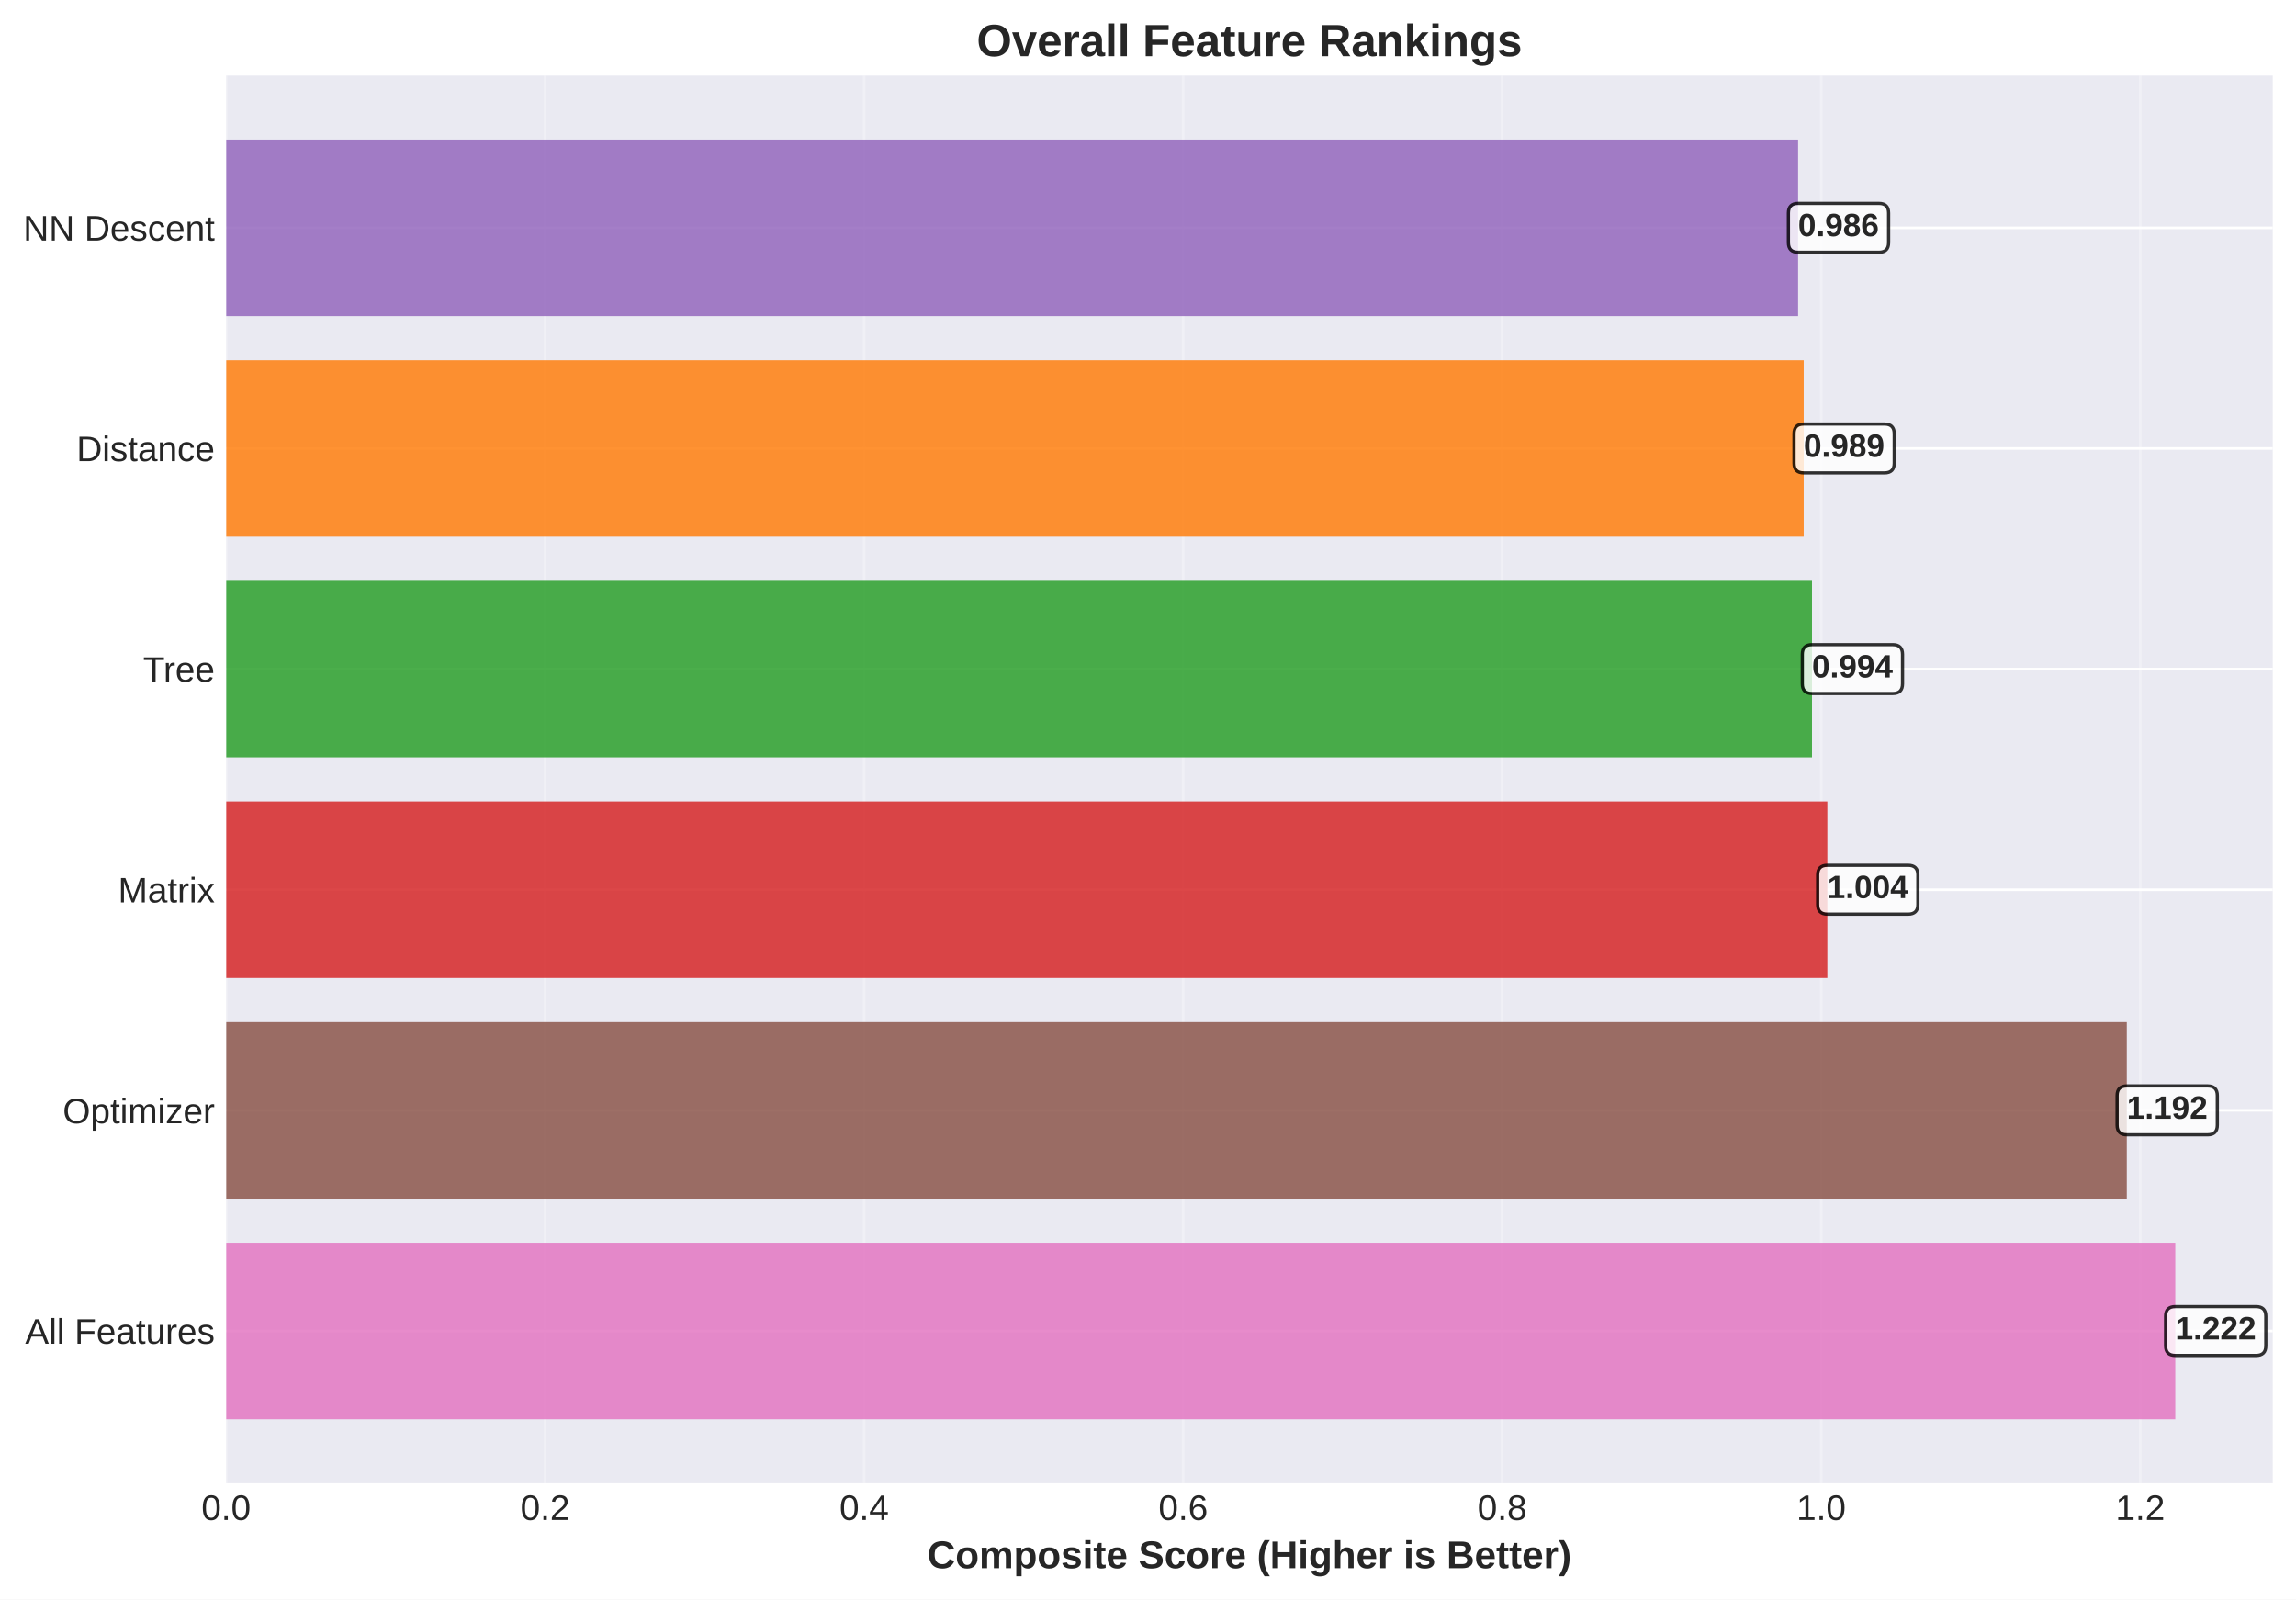
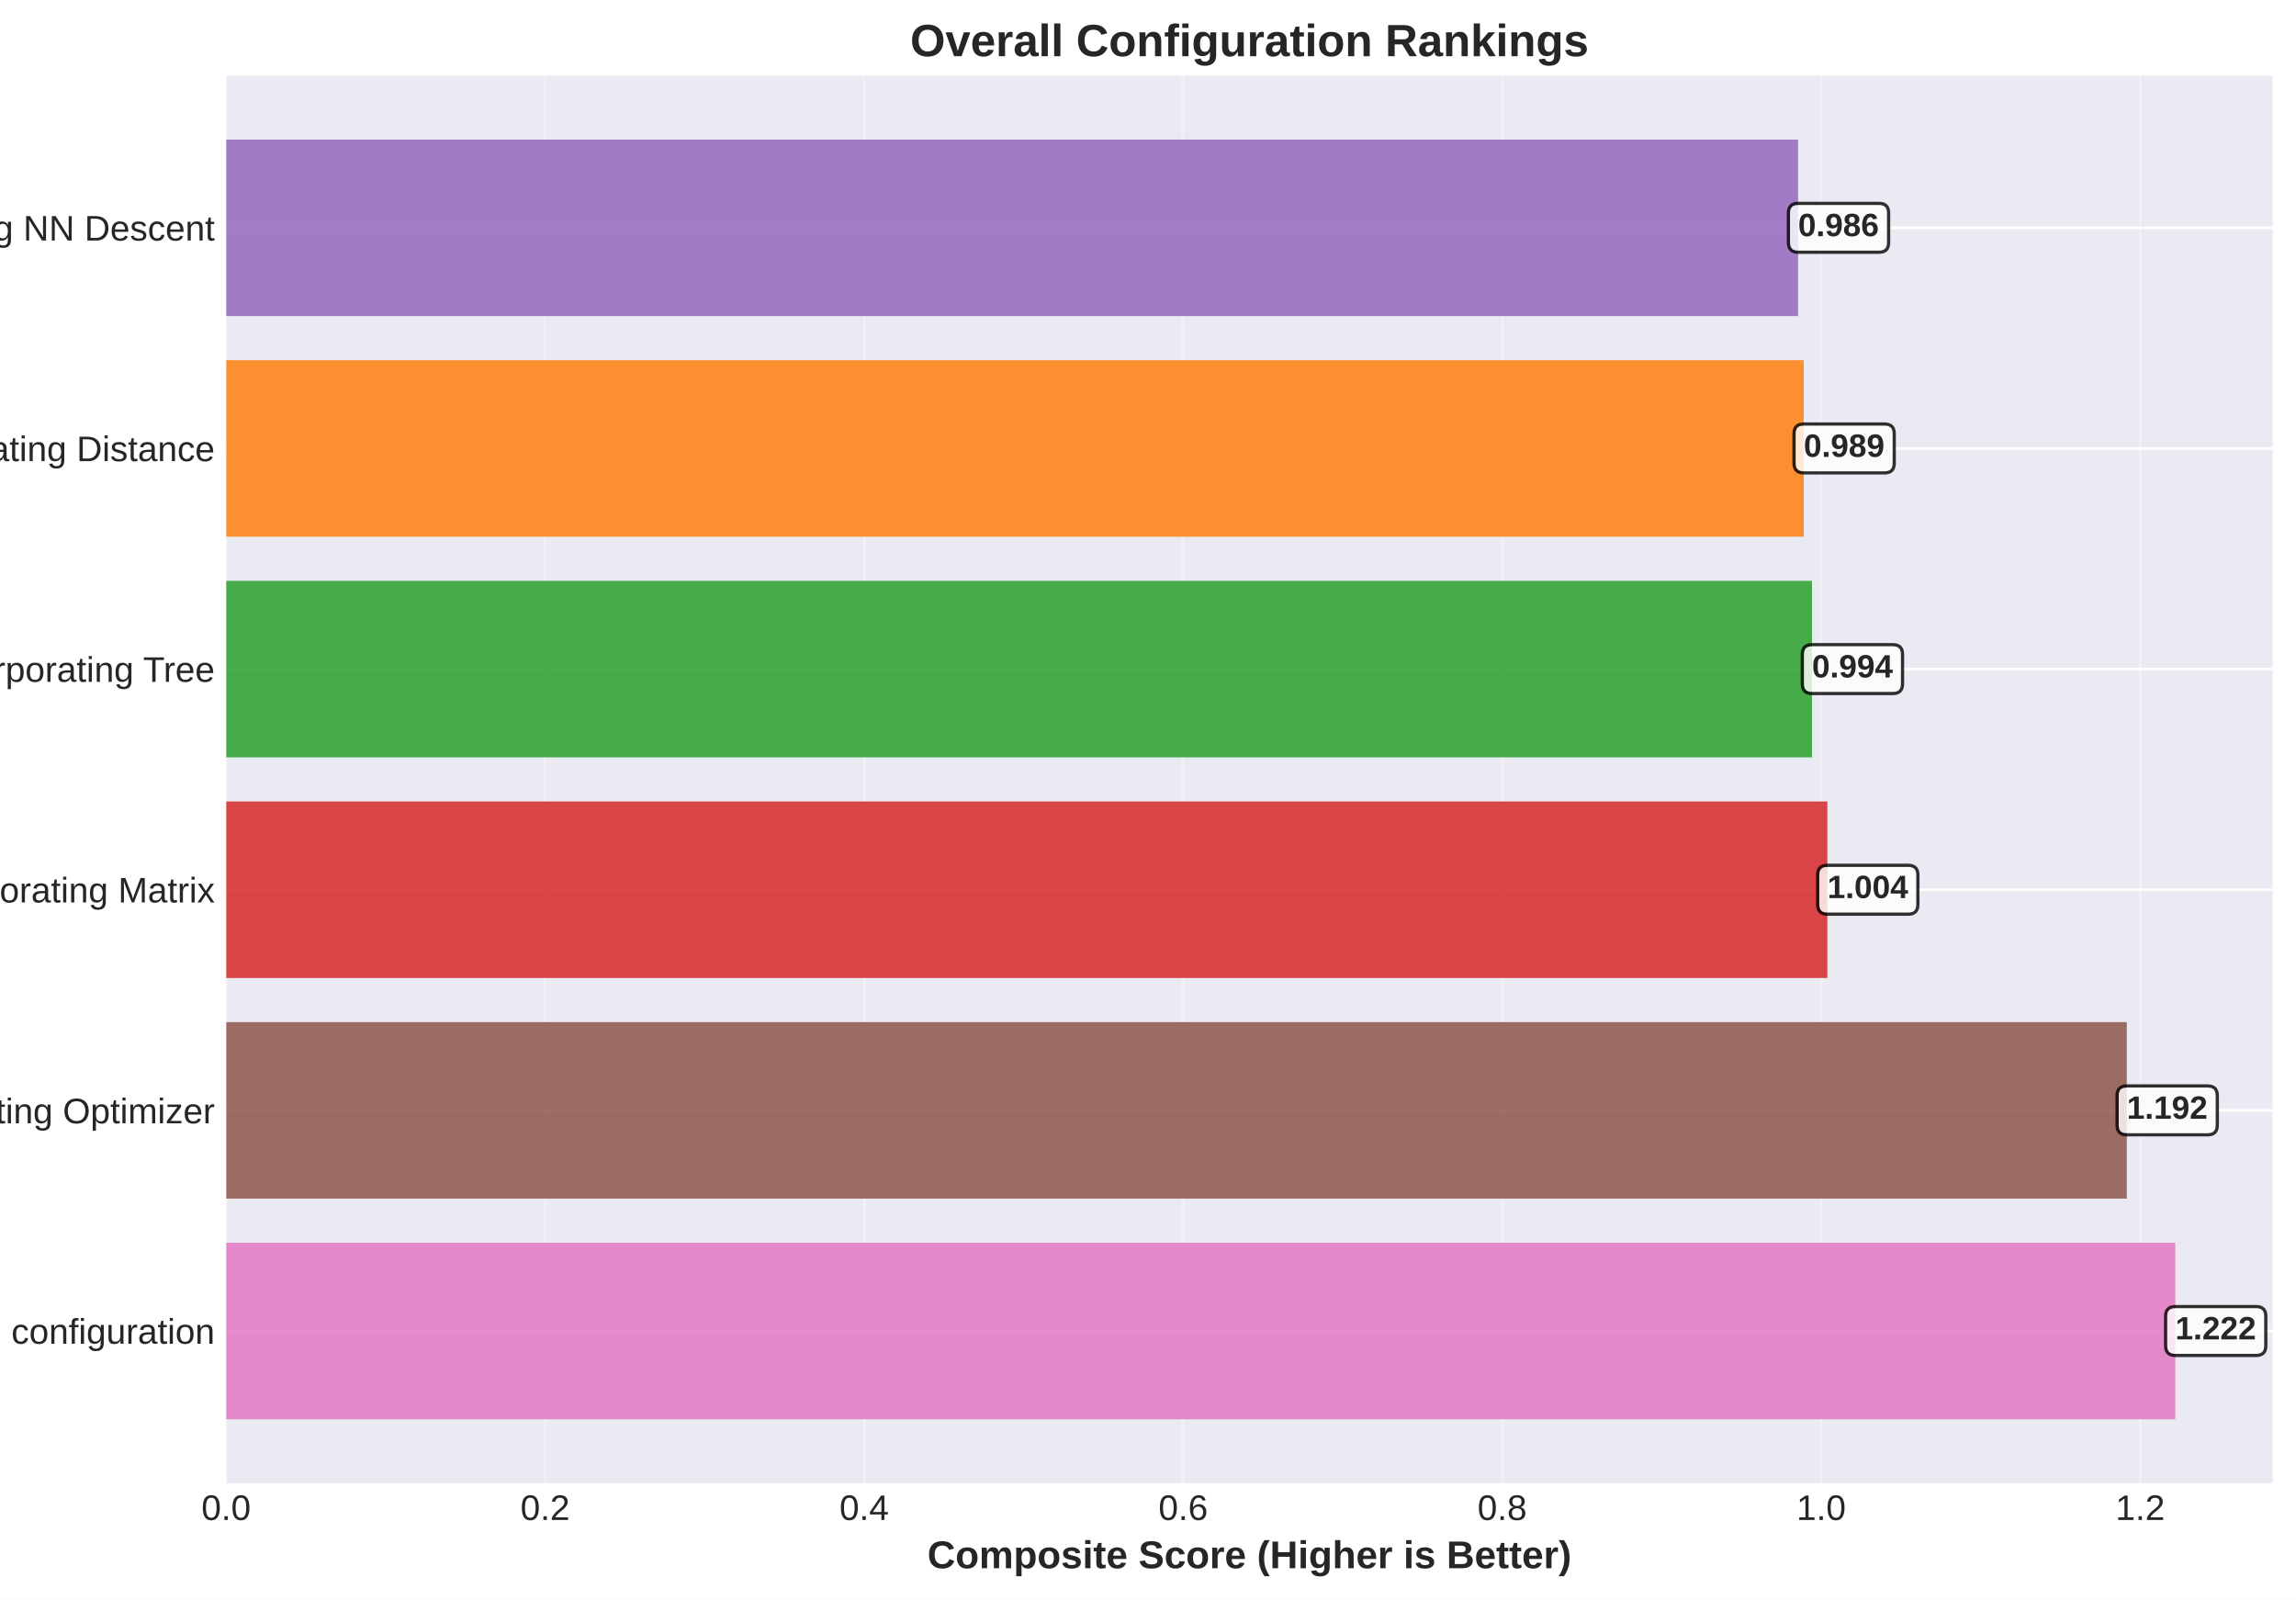
<svg xmlns="http://www.w3.org/2000/svg" width="710.715pt" height="495.114pt" viewBox="0 0 710.715 495.114" version="1.1">
  <defs>
    <style type="text/css">*{stroke-linejoin: round; stroke-linecap: butt}</style>
  </defs>
  <g id="figure_1">
    <g id="patch_1">
      <path d="M 0 495.114  L 710.715 495.114  L 710.715 0  L 0 0  z " style="fill: #ffffff" />
    </g>
    <g id="axes_1">
      <g id="patch_2">
        <path d="M 69.995 459.093  L 703.515 459.093  L 703.515 23.392  L 69.995 23.392  z " style="fill: #eaeaf2" />
      </g>
      <g id="matplotlib.axis_1">
        <g id="xtick_1">
          <g id="line2d_1">
            <path d="M 69.995 459.093  L 69.995 23.392  " clip-path="url(#pc97e43135c)" style="fill: none; stroke: #ffffff; stroke-opacity: 0.3; stroke-width: 0.8; stroke-linecap: round" />
          </g>
          <g id="line2d_2" />
          <g id="text_1">
            <text style="font-size: 11px; font-family: 'Arial', 'Liberation Sans', 'DejaVu Sans', 'Bitstream Vera Sans', sans-serif; text-anchor: middle; fill: #262626" x="69.995" y="470.466" transform="rotate(-0 69.99516 470.4664)">0.0</text>
          </g>
        </g>
        <g id="xtick_2">
          <g id="line2d_3">
            <path d="M 168.745 459.093  L 168.745 23.392  " clip-path="url(#pc97e43135c)" style="fill: none; stroke: #ffffff; stroke-opacity: 0.3; stroke-width: 0.8; stroke-linecap: round" />
          </g>
          <g id="line2d_4" />
          <g id="text_2">
            <text style="font-size: 11px; font-family: 'Arial', 'Liberation Sans', 'DejaVu Sans', 'Bitstream Vera Sans', sans-serif; text-anchor: middle; fill: #262626" x="168.745" y="470.466" transform="rotate(-0 168.7449 470.4664)">0.2</text>
          </g>
        </g>
        <g id="xtick_3">
          <g id="line2d_5">
            <path d="M 267.495 459.093  L 267.495 23.392  " clip-path="url(#pc97e43135c)" style="fill: none; stroke: #ffffff; stroke-opacity: 0.3; stroke-width: 0.8; stroke-linecap: round" />
          </g>
          <g id="line2d_6" />
          <g id="text_3">
            <text style="font-size: 11px; font-family: 'Arial', 'Liberation Sans', 'DejaVu Sans', 'Bitstream Vera Sans', sans-serif; text-anchor: middle; fill: #262626" x="267.495" y="470.466" transform="rotate(-0 267.4947 470.4664)">0.4</text>
          </g>
        </g>
        <g id="xtick_4">
          <g id="line2d_7">
            <path d="M 366.244 459.093  L 366.244 23.392  " clip-path="url(#pc97e43135c)" style="fill: none; stroke: #ffffff; stroke-opacity: 0.3; stroke-width: 0.8; stroke-linecap: round" />
          </g>
          <g id="line2d_8" />
          <g id="text_4">
            <text style="font-size: 11px; font-family: 'Arial', 'Liberation Sans', 'DejaVu Sans', 'Bitstream Vera Sans', sans-serif; text-anchor: middle; fill: #262626" x="366.244" y="470.466" transform="rotate(-0 366.2444 470.4664)">0.6</text>
          </g>
        </g>
        <g id="xtick_5">
          <g id="line2d_9">
            <path d="M 464.994 459.093  L 464.994 23.392  " clip-path="url(#pc97e43135c)" style="fill: none; stroke: #ffffff; stroke-opacity: 0.3; stroke-width: 0.8; stroke-linecap: round" />
          </g>
          <g id="line2d_10" />
          <g id="text_5">
            <text style="font-size: 11px; font-family: 'Arial', 'Liberation Sans', 'DejaVu Sans', 'Bitstream Vera Sans', sans-serif; text-anchor: middle; fill: #262626" x="464.994" y="470.466" transform="rotate(-0 464.9942 470.4664)">0.8</text>
          </g>
        </g>
        <g id="xtick_6">
          <g id="line2d_11">
            <path d="M 563.744 459.093  L 563.744 23.392  " clip-path="url(#pc97e43135c)" style="fill: none; stroke: #ffffff; stroke-opacity: 0.3; stroke-width: 0.8; stroke-linecap: round" />
          </g>
          <g id="line2d_12" />
          <g id="text_6">
            <text style="font-size: 11px; font-family: 'Arial', 'Liberation Sans', 'DejaVu Sans', 'Bitstream Vera Sans', sans-serif; text-anchor: middle; fill: #262626" x="563.744" y="470.466" transform="rotate(-0 563.744 470.4664)">1.0</text>
          </g>
        </g>
        <g id="xtick_7">
          <g id="line2d_13">
            <path d="M 662.494 459.093  L 662.494 23.392  " clip-path="url(#pc97e43135c)" style="fill: none; stroke: #ffffff; stroke-opacity: 0.3; stroke-width: 0.8; stroke-linecap: round" />
          </g>
          <g id="line2d_14" />
          <g id="text_7">
            <text style="font-size: 11px; font-family: 'Arial', 'Liberation Sans', 'DejaVu Sans', 'Bitstream Vera Sans', sans-serif; text-anchor: middle; fill: #262626" x="662.494" y="470.466" transform="rotate(-0 662.4937 470.4664)">1.2</text>
          </g>
        </g>
        <g id="text_8">
          <text style="font-weight: 700; font-size: 12px; font-family: 'Arial', 'Liberation Sans', 'DejaVu Sans', 'Bitstream Vera Sans', sans-serif; text-anchor: middle; fill: #262626" x="386.755" y="485.388" transform="rotate(-0 386.7552 485.3883)">Composite Score (Higher is Better)</text>
        </g>
      </g>
      <g id="matplotlib.axis_2">
        <g id="ytick_1">
          <g id="line2d_15">
            <path d="M 69.995 411.972  L 703.515 411.972  " clip-path="url(#pc97e43135c)" style="fill: none; stroke: #ffffff; stroke-width: 0.8; stroke-linecap: round" />
          </g>
          <g id="line2d_16" />
          <g id="text_9">
-             <text style="font-size: 11px; font-family: 'Arial', 'Liberation Sans', 'DejaVu Sans', 'Bitstream Vera Sans', sans-serif; text-anchor: end; fill: #262626" x="66.495" y="415.908" transform="rotate(-0 66.49516 415.9083)">All Features</text>
+             <text style="font-size: 11px; font-family: 'Arial', 'Liberation Sans', 'DejaVu Sans', 'Bitstream Vera Sans', sans-serif; text-anchor: end; fill: #262626" x="66.495" y="415.908" transform="rotate(-0 66.49516 415.9083)">Fully WASM-enabled configuration</text>
          </g>
        </g>
        <g id="ytick_2">
          <g id="line2d_17">
            <path d="M 69.995 343.68  L 703.515 343.68  " clip-path="url(#pc97e43135c)" style="fill: none; stroke: #ffffff; stroke-width: 0.8; stroke-linecap: round" />
          </g>
          <g id="line2d_18" />
          <g id="text_10">
-             <text style="font-size: 11px; font-family: 'Arial', 'Liberation Sans', 'DejaVu Sans', 'Bitstream Vera Sans', sans-serif; text-anchor: end; fill: #262626" x="66.495" y="347.687" transform="rotate(-0 66.49516 347.6871)">Optimizer</text>
+             <text style="font-size: 11px; font-family: 'Arial', 'Liberation Sans', 'DejaVu Sans', 'Bitstream Vera Sans', sans-serif; text-anchor: end; fill: #262626" x="66.495" y="347.687" transform="rotate(-0 66.49516 347.6871)">Configuration incorporating Optimizer</text>
          </g>
        </g>
        <g id="ytick_3">
          <g id="line2d_19">
            <path d="M 69.995 275.388  L 703.515 275.388  " clip-path="url(#pc97e43135c)" style="fill: none; stroke: #ffffff; stroke-width: 0.8; stroke-linecap: round" />
          </g>
          <g id="line2d_20" />
          <g id="text_11">
-             <text style="font-size: 11px; font-family: 'Arial', 'Liberation Sans', 'DejaVu Sans', 'Bitstream Vera Sans', sans-serif; text-anchor: end; fill: #262626" x="66.495" y="279.325" transform="rotate(-0 66.49516 279.3249)">Matrix</text>
+             <text style="font-size: 11px; font-family: 'Arial', 'Liberation Sans', 'DejaVu Sans', 'Bitstream Vera Sans', sans-serif; text-anchor: end; fill: #262626" x="66.495" y="279.325" transform="rotate(-0 66.49516 279.3249)">Configuration incorporating Matrix</text>
          </g>
        </g>
        <g id="ytick_4">
          <g id="line2d_21">
            <path d="M 69.995 207.096  L 703.515 207.096  " clip-path="url(#pc97e43135c)" style="fill: none; stroke: #ffffff; stroke-width: 0.8; stroke-linecap: round" />
          </g>
          <g id="line2d_22" />
          <g id="text_12">
-             <text style="font-size: 11px; font-family: 'Arial', 'Liberation Sans', 'DejaVu Sans', 'Bitstream Vera Sans', sans-serif; text-anchor: end; fill: #262626" x="66.495" y="211.033" transform="rotate(-0 66.49516 211.0331)">Tree</text>
+             <text style="font-size: 11px; font-family: 'Arial', 'Liberation Sans', 'DejaVu Sans', 'Bitstream Vera Sans', sans-serif; text-anchor: end; fill: #262626" x="66.495" y="211.033" transform="rotate(-0 66.49516 211.0331)">Configuration incorporating Tree</text>
          </g>
        </g>
        <g id="ytick_5">
          <g id="line2d_23">
            <path d="M 69.995 138.805  L 703.515 138.805  " clip-path="url(#pc97e43135c)" style="fill: none; stroke: #ffffff; stroke-width: 0.8; stroke-linecap: round" />
          </g>
          <g id="line2d_24" />
          <g id="text_13">
-             <text style="font-size: 11px; font-family: 'Arial', 'Liberation Sans', 'DejaVu Sans', 'Bitstream Vera Sans', sans-serif; text-anchor: end; fill: #262626" x="66.495" y="142.741" transform="rotate(-0 66.49516 142.7414)">Distance</text>
+             <text style="font-size: 11px; font-family: 'Arial', 'Liberation Sans', 'DejaVu Sans', 'Bitstream Vera Sans', sans-serif; text-anchor: end; fill: #262626" x="66.495" y="142.741" transform="rotate(-0 66.49516 142.7414)">Configuration incorporating Distance</text>
          </g>
        </g>
        <g id="ytick_6">
          <g id="line2d_25">
            <path d="M 69.995 70.513  L 703.515 70.513  " clip-path="url(#pc97e43135c)" style="fill: none; stroke: #ffffff; stroke-width: 0.8; stroke-linecap: round" />
          </g>
          <g id="line2d_26" />
          <g id="text_14">
-             <text style="font-size: 11px; font-family: 'Arial', 'Liberation Sans', 'DejaVu Sans', 'Bitstream Vera Sans', sans-serif; text-anchor: end; fill: #262626" x="66.495" y="74.45" transform="rotate(-0 66.49516 74.44965)">NN Descent</text>
+             <text style="font-size: 11px; font-family: 'Arial', 'Liberation Sans', 'DejaVu Sans', 'Bitstream Vera Sans', sans-serif; text-anchor: end; fill: #262626" x="66.495" y="74.45" transform="rotate(-0 66.49516 74.44965)">Configuration incorporating NN Descent</text>
          </g>
        </g>
      </g>
      <g id="patch_3">
        <path d="M 69.995 439.288  L 673.348 439.288  L 673.348 384.655  L 69.995 384.655  z " clip-path="url(#pc97e43135c)" style="fill: #e377c2; opacity: 0.85" />
      </g>
      <g id="patch_4">
        <path d="M 69.995 370.996  L 658.334 370.996  L 658.334 316.363  L 69.995 316.363  z " clip-path="url(#pc97e43135c)" style="fill: #8c564b; opacity: 0.85" />
      </g>
      <g id="patch_5">
        <path d="M 69.995 302.705  L 565.648 302.705  L 565.648 248.071  L 69.995 248.071  z " clip-path="url(#pc97e43135c)" style="fill: #d62728; opacity: 0.85" />
      </g>
      <g id="patch_6">
        <path d="M 69.995 234.413  L 560.895 234.413  L 560.895 179.78  L 69.995 179.78  z " clip-path="url(#pc97e43135c)" style="fill: #2ca02c; opacity: 0.85" />
      </g>
      <g id="patch_7">
        <path d="M 69.995 166.121  L 558.331 166.121  L 558.331 111.488  L 69.995 111.488  z " clip-path="url(#pc97e43135c)" style="fill: #ff7f0e; opacity: 0.85" />
      </g>
      <g id="patch_8">
        <path d="M 69.995 97.83  L 556.59 97.83  L 556.59 43.196  L 69.995 43.196  z " clip-path="url(#pc97e43135c)" style="fill: #9467bd; opacity: 0.85" />
      </g>
      <g id="patch_9">
        <path d="M 69.995 459.093  L 69.995 23.392  " style="fill: none" />
      </g>
      <g id="patch_10">
        <path d="M 703.515 459.093  L 703.515 23.392  " style="fill: none" />
      </g>
      <g id="patch_11">
        <path d="M 69.995 459.093  L 703.515 459.093  " style="fill: none" />
      </g>
      <g id="patch_12">
        <path d="M 69.995 23.392  L 703.515 23.392  " style="fill: none" />
      </g>
      <g id="text_15">
        <g id="patch_13">
          <path d="M 673.348 419.537  L 698.369 419.537  Q 701.369 419.537 701.369 416.537  L 701.369 407.406  Q 701.369 404.406 698.369 404.406  L 673.348 404.406  Q 670.348 404.406 670.348 407.406  L 670.348 416.537  Q 670.348 419.537 673.348 419.537  z " style="fill: #ffffff; opacity: 0.8; stroke: #000000; stroke-linejoin: miter" />
        </g>
        <text style="font-weight: 700; font-size: 10px; font-family: 'Arial', 'Liberation Sans', 'DejaVu Sans', 'Bitstream Vera Sans', sans-serif; text-anchor: start; fill: #262626" x="673.348" y="414.564" transform="rotate(-0 673.3475 414.5637)">1.222</text>
      </g>
      <g id="text_16">
        <g id="patch_14">
          <path d="M 658.334 351.245  L 683.356 351.245  Q 686.356 351.245 686.356 348.245  L 686.356 339.114  Q 686.356 336.114 683.356 336.114  L 658.334 336.114  Q 655.334 336.114 655.334 339.114  L 655.334 348.245  Q 655.334 351.245 658.334 351.245  z " style="fill: #ffffff; opacity: 0.8; stroke: #000000; stroke-linejoin: miter" />
        </g>
        <text style="font-weight: 700; font-size: 10px; font-family: 'Arial', 'Liberation Sans', 'DejaVu Sans', 'Bitstream Vera Sans', sans-serif; text-anchor: start; fill: #262626" x="658.334" y="346.272" transform="rotate(-0 658.3339 346.272)">1.192</text>
      </g>
      <g id="text_17">
        <g id="patch_15">
          <path d="M 565.648 282.954  L 590.67 282.954  Q 593.67 282.954 593.67 279.954  L 593.67 270.822  Q 593.67 267.822 590.67 267.822  L 565.648 267.822  Q 562.648 267.822 562.648 270.822  L 562.648 279.954  Q 562.648 282.954 565.648 282.954  z " style="fill: #ffffff; opacity: 0.8; stroke: #000000; stroke-linejoin: miter" />
        </g>
        <text style="font-weight: 700; font-size: 10px; font-family: 'Arial', 'Liberation Sans', 'DejaVu Sans', 'Bitstream Vera Sans', sans-serif; text-anchor: start; fill: #262626" x="565.648" y="277.98" transform="rotate(-0 565.6478 277.9802)">1.004</text>
      </g>
      <g id="text_18">
        <g id="patch_16">
          <path d="M 560.895 214.662  L 585.917 214.662  Q 588.917 214.662 588.917 211.662  L 588.917 202.531  Q 588.917 199.531 585.917 199.531  L 560.895 199.531  Q 557.895 199.531 557.895 202.531  L 557.895 211.662  Q 557.895 214.662 560.895 214.662  z " style="fill: #ffffff; opacity: 0.8; stroke: #000000; stroke-linejoin: miter" />
        </g>
        <text style="font-weight: 700; font-size: 10px; font-family: 'Arial', 'Liberation Sans', 'DejaVu Sans', 'Bitstream Vera Sans', sans-serif; text-anchor: start; fill: #262626" x="560.895" y="209.689" transform="rotate(-0 560.8949 209.6885)">0.994</text>
      </g>
      <g id="text_19">
        <g id="patch_17">
          <path d="M 558.331 146.37  L 583.353 146.37  Q 586.353 146.37 586.353 143.37  L 586.353 134.239  Q 586.353 131.239 583.353 131.239  L 558.331 131.239  Q 555.331 131.239 555.331 134.239  L 555.331 143.37  Q 555.331 146.37 558.331 146.37  z " style="fill: #ffffff; opacity: 0.8; stroke: #000000; stroke-linejoin: miter" />
        </g>
        <text style="font-weight: 700; font-size: 10px; font-family: 'Arial', 'Liberation Sans', 'DejaVu Sans', 'Bitstream Vera Sans', sans-serif; text-anchor: start; fill: #262626" x="558.331" y="141.397" transform="rotate(-0 558.3309 141.3968)">0.989</text>
      </g>
      <g id="text_20">
        <g id="patch_18">
          <path d="M 556.59 78.078  L 581.612 78.078  Q 584.612 78.078 584.612 75.078  L 584.612 65.947  Q 584.612 62.947 581.612 62.947  L 556.59 62.947  Q 553.59 62.947 553.59 65.947  L 553.59 75.078  Q 553.59 78.078 556.59 78.078  z " style="fill: #ffffff; opacity: 0.8; stroke: #000000; stroke-linejoin: miter" />
        </g>
        <text style="font-weight: 700; font-size: 10px; font-family: 'Arial', 'Liberation Sans', 'DejaVu Sans', 'Bitstream Vera Sans', sans-serif; text-anchor: start; fill: #262626" x="556.59" y="73.105" transform="rotate(-0 556.5904 73.10505)">0.986</text>
      </g>
      <g id="text_21">
-         <text style="font-weight: 700; font-size: 14px; font-family: 'Arial', 'Liberation Sans', 'DejaVu Sans', 'Bitstream Vera Sans', sans-serif; text-anchor: middle; fill: #262626" x="386.755" y="17.392" transform="rotate(-0 386.7552 17.39156)">Overall Feature Rankings</text>
+         <text style="font-weight: 700; font-size: 14px; font-family: 'Arial', 'Liberation Sans', 'DejaVu Sans', 'Bitstream Vera Sans', sans-serif; text-anchor: middle; fill: #262626" x="386.755" y="17.392" transform="rotate(-0 386.7552 17.39156)">Overall Configuration Rankings</text>
      </g>
    </g>
  </g>
  <defs>
    <clipPath id="pc97e43135c">
      <rect x="69.995" y="23.392" width="633.52" height="435.701" />
    </clipPath>
  </defs>
</svg>
